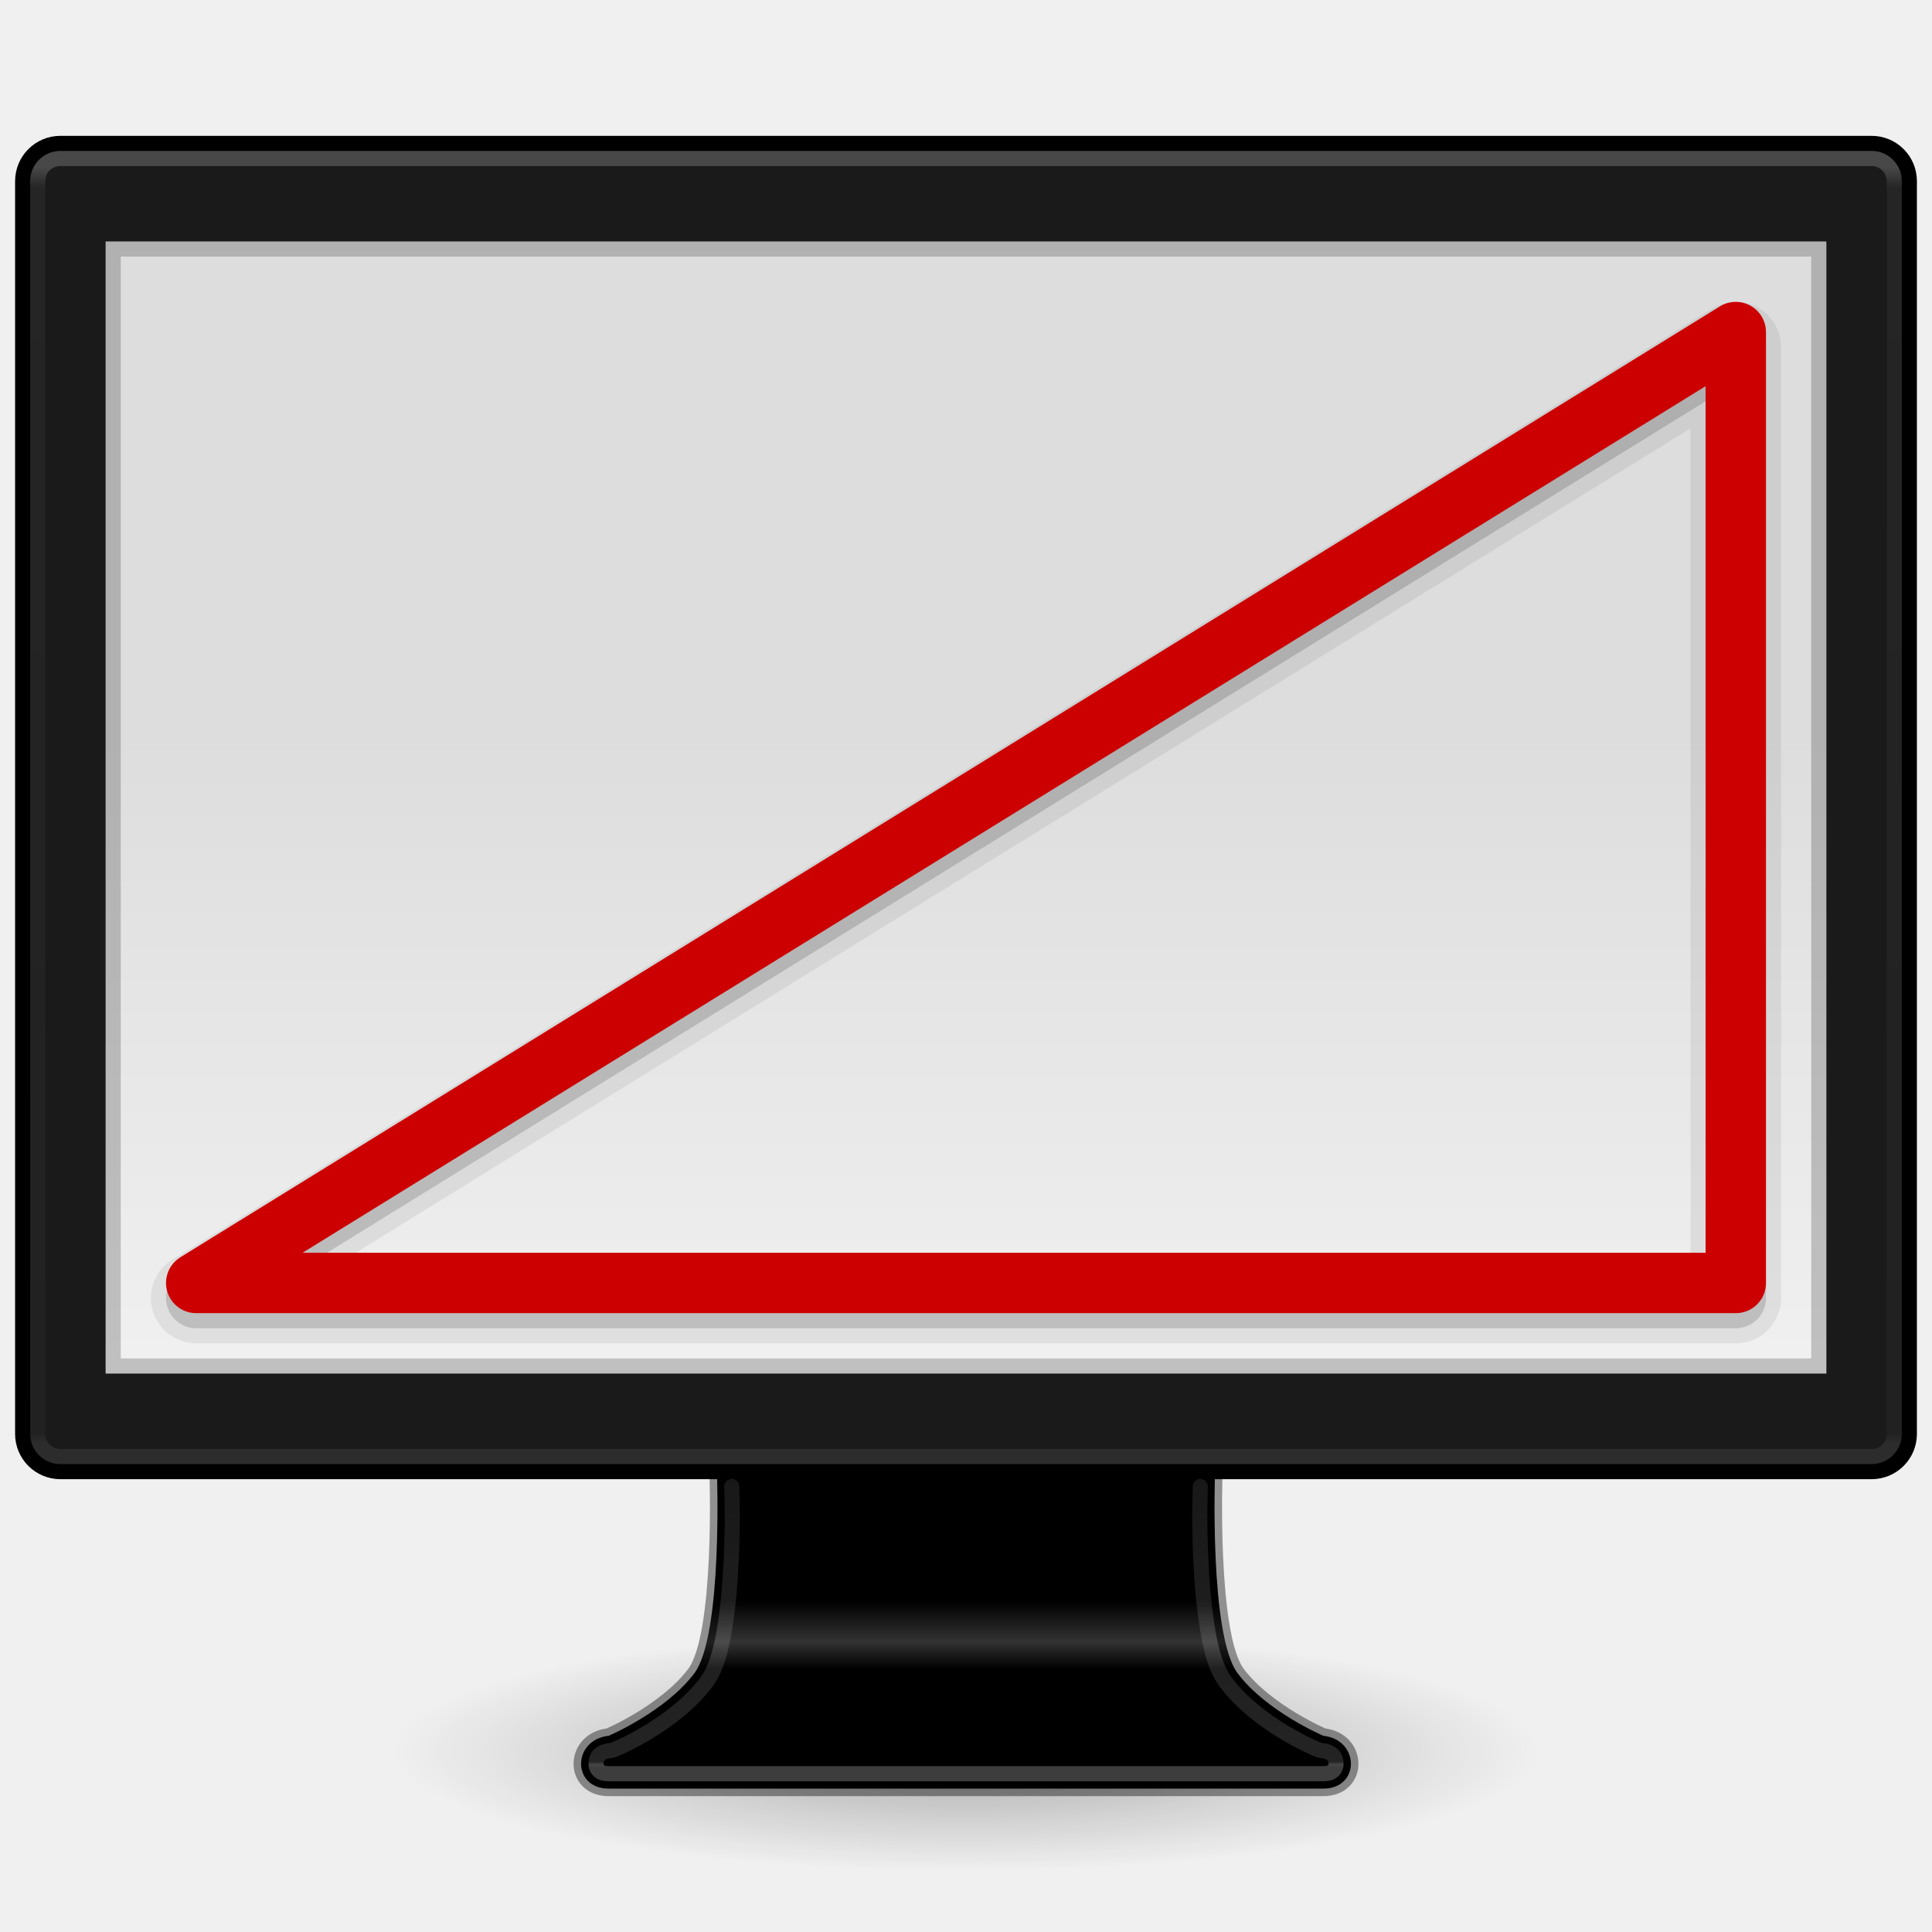
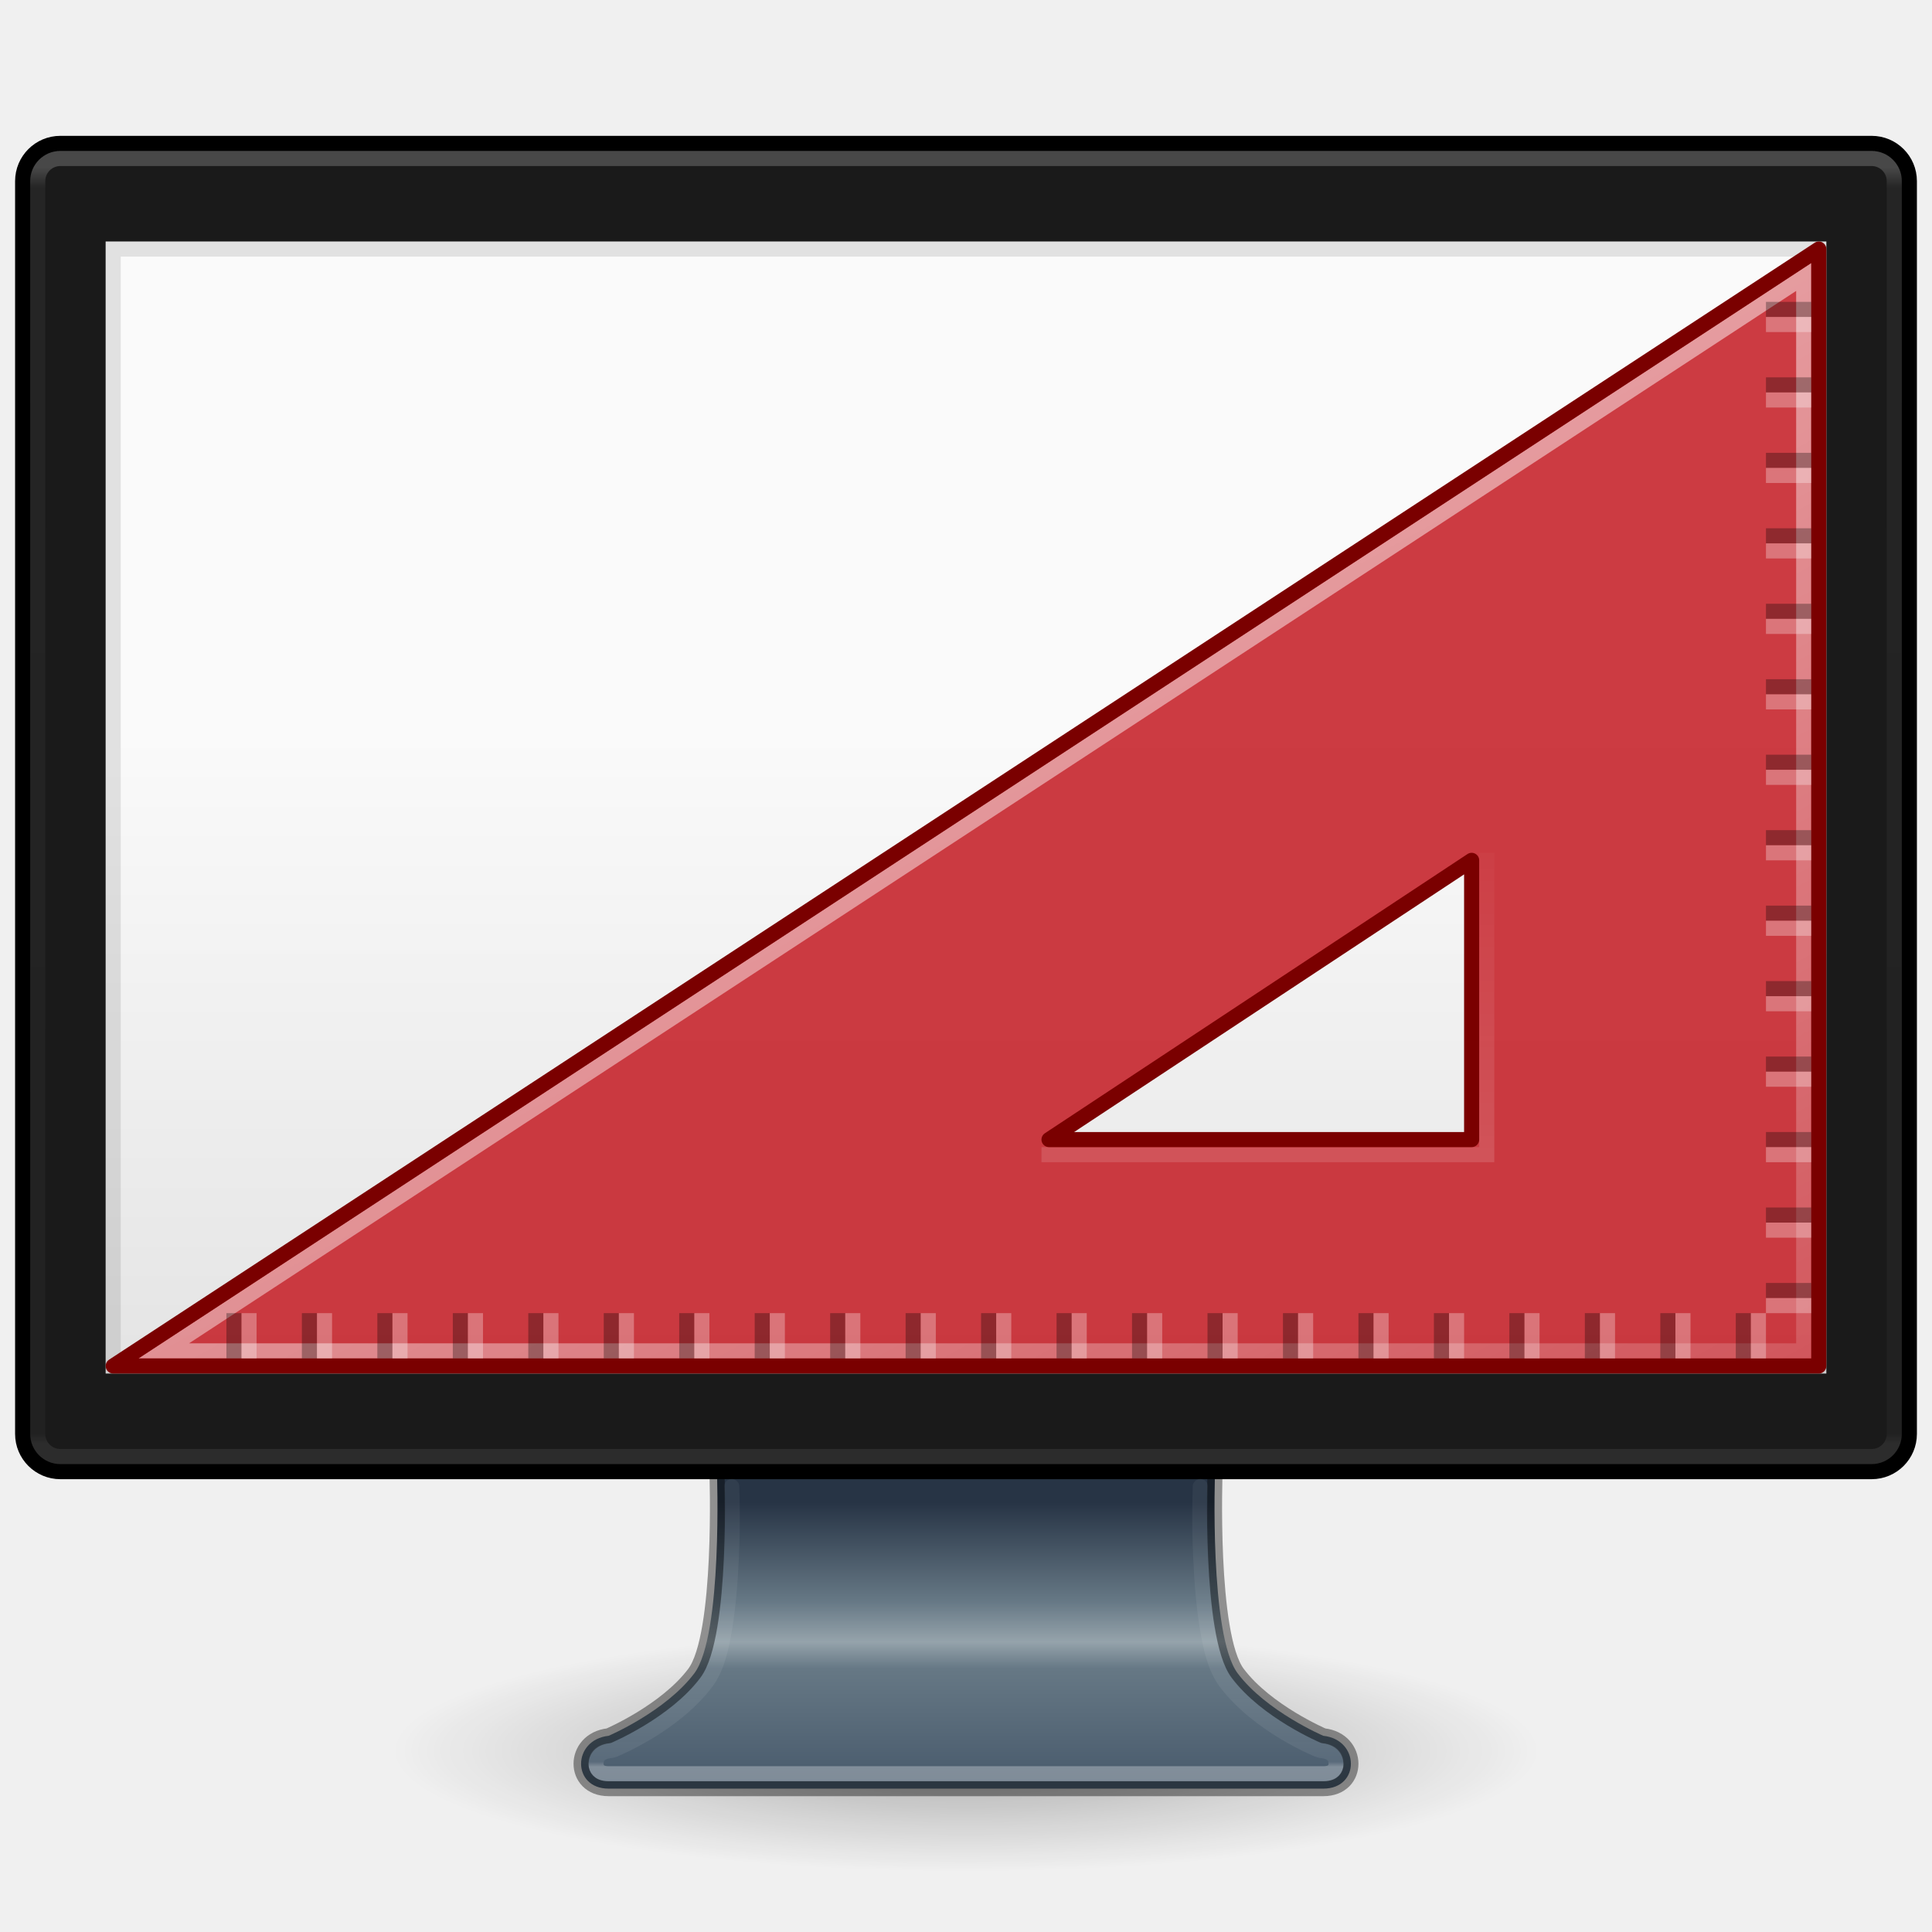
<svg xmlns="http://www.w3.org/2000/svg" xmlns:xlink="http://www.w3.org/1999/xlink" id="svg4569" height="128" width="128" version="1.0">
  <defs id="defs4571">
+     <linearGradient id="linearGradient4306">
+       <stop id="stop4308" style="stop-color:#ffffff;stop-opacity:1" offset="0" />
+       <stop id="stop4310" style="stop-color:#ffffff;stop-opacity:0" offset="1" />
+     </linearGradient>
    <linearGradient id="linearGradient3912">
-       <stop offset="0" style="stop-color:#000000;stop-opacity:1" id="stop3914" />
-       <stop offset="0.35" style="stop-color:#000000;stop-opacity:1" id="stop3916" />
-       <stop offset="0.494" style="stop-color:#333333;stop-opacity:1" id="stop3918" />
-       <stop offset="0.589" style="stop-color:#000000;stop-opacity:1" id="stop3920" />
-       <stop offset="1" style="stop-color:#000000;stop-opacity:1" id="stop3922" />
+       <stop offset="0" style="stop-color:#273445;stop-opacity:1" id="stop3914" />
+       <stop offset="0.35" style="stop-color:#667885;stop-opacity:1" id="stop3916" />
+       <stop offset="0.494" style="stop-color:#95a3ab;stop-opacity:1" id="stop3918" />
+       <stop offset="0.589" style="stop-color:#667885;stop-opacity:1" id="stop3920" />
+       <stop offset="1" style="stop-color:#485a6c;stop-opacity:1" id="stop3922" />
    </linearGradient>
    <linearGradient id="linearGradient6592-2-7">
      <stop offset="0" style="stop-color:#ffffff;stop-opacity:0.275" id="stop6594-0-2" />
      <stop offset="1" style="stop-color:#ffffff;stop-opacity:0" id="stop6596-2-5" />
    </linearGradient>
    <linearGradient id="linearGradient10691-1">
      <stop offset="0" style="stop-color:#000000;stop-opacity:1" id="stop10693-3" />
      <stop offset="1" style="stop-color:#000000;stop-opacity:0" id="stop10695-1" />
    </linearGradient>
    <linearGradient gradientTransform="matrix(2.674662,0,0,2.545971,-893.9789,-122.0911)" gradientUnits="userSpaceOnUse" xlink:href="#linearGradient3912" id="linearGradient3221" y2="94.396" x2="361.106" y1="87.05" x1="361.106" />
    <radialGradient gradientTransform="matrix(5.257031,0,0,1.106743,28.76364,34.52631)" gradientUnits="userSpaceOnUse" xlink:href="#linearGradient10691-1" id="radialGradient3226" fy="73.616" fx="6.703" r="7.228" cy="73.616" cx="6.703" />
    <linearGradient id="linearGradient4084">
      <stop offset="0" style="stop-color:#ffffff;stop-opacity:1" id="stop4086" />
      <stop offset="0.016" style="stop-color:#ffffff;stop-opacity:0.235" id="stop4088" />
      <stop offset="0.993" style="stop-color:#ffffff;stop-opacity:0.157" id="stop4090" />
      <stop offset="1" style="stop-color:#ffffff;stop-opacity:0.392" id="stop4092" />
    </linearGradient>
    <linearGradient id="outerBackgroundGradient-5-0">
-       <stop id="stop3864-8-6-4" offset="0" style="stop-color:#ffffff;stop-opacity:1" />
-       <stop id="stop3866-9-1-86" offset="1" style="stop-color:#dddddd;stop-opacity:1" />
+       <stop id="stop3864-8-6-4" offset="0" style="stop-color:#d4d4d4;stop-opacity:1" />
+       <stop id="stop3866-9-1-86" offset="1" style="stop-color:#fafafa;stop-opacity:1" />
    </linearGradient>
-     <linearGradient xlink:href="#linearGradient6592-2-7" id="linearGradient3141" gradientUnits="userSpaceOnUse" gradientTransform="matrix(3.100001,0,0,3.136008,6821.408,35.08807)" x1="10" y1="-3" x2="20" y2="12" />
+     <linearGradient xlink:href="#linearGradient6592-2-7" id="linearGradient3141" gradientUnits="userSpaceOnUse" gradientTransform="matrix(3.100001,0,0,3.136008,-1.100012,35.08807)" x1="10" y1="-3" x2="20" y2="12" />
    <linearGradient xlink:href="#linearGradient4084" id="linearGradient3144" gradientUnits="userSpaceOnUse" gradientTransform="matrix(3.324324,0,0,2.324324,-15.78381,-2.283757)" x1="24" y1="5.753" x2="24" y2="42.121" />
    <linearGradient xlink:href="#outerBackgroundGradient-5-0" id="linearGradient3148" gradientUnits="userSpaceOnUse" gradientTransform="matrix(2.850001,0,0,3.260869,4.150005,42.08696)" x1="15" y1="24.619" x2="15" y2="2" />
    <linearGradient id="linearGradient4054-5">
-       <stop offset="0" style="stop-color:#666666;stop-opacity:1" id="stop4056-0" />
+       <stop offset="0" style="stop-color:#ffffff;stop-opacity:1" id="stop4056-0" />
      <stop offset="0.017" style="stop-color:#ffffff;stop-opacity:0.235" id="stop4058-4" />
      <stop offset="1" style="stop-color:#ffffff;stop-opacity:0.157" id="stop4060-4" />
      <stop offset="1" style="stop-color:#ffffff;stop-opacity:0.392" id="stop4062-0" />
    </linearGradient>
    <linearGradient xlink:href="#linearGradient4054-5" id="linearGradient3152-7" gradientUnits="userSpaceOnUse" gradientTransform="matrix(1.216216,0,0,0.8378379,2.666359,14.97738)" x1="47.547" y1="121.841" x2="47.547" y2="99.079" />
+     <linearGradient x1="185.258" y1="25.016" x2="172.441" y2="40.299" id="linearGradient3289" xlink:href="#linearGradient4306" gradientUnits="userSpaceOnUse" gradientTransform="matrix(-6.182251,0,0,4.067271,1210.076,-54.76382)" />
+     <linearGradient x1="182" y1="33" x2="182" y2="24.52" id="linearGradient3286" xlink:href="#linearGradient6592-2-7" gradientUnits="userSpaceOnUse" gradientTransform="matrix(-4.62065,0,0,3.041054,927.7364,-22.27385)" />
  </defs>
-   <path style="opacity:0.3;fill:url(#radialGradient3226);fill-opacity:1;fill-rule:nonzero;stroke:none;stroke-width:0.8;marker:none;visibility:visible;display:inline;overflow:visible" id="path2589" d="m 102,116 c 0,4.418 -17.013,8 -38,8 C 43.013,124 26,120.418 26,116 26,111.582 43.013,108 64,108 84.987,108 102,111.582 102,116 l 0,0 z" />
-   <path style="fill:url(#linearGradient3221);fill-opacity:1;fill-rule:nonzero;stroke:none;stroke-width:0.998;stroke-linecap:round;stroke-linejoin:round;stroke-miterlimit:4;stroke-opacity:1;stroke-dasharray:none;stroke-dashoffset:0.5;marker:none;visibility:visible;display:inline;overflow:visible;enable-background:new" id="rect1789" d="m 47.5,97.499 c 0,0 0.398,10.839 -1.501,13.365 -1.898,2.526 -5.675,4.137 -5.675,4.137 -2.424,0.265 -2.444,3.5 0,3.5 l 47.351,0 c 2.444,0 2.424,-3.238 0,-3.5 0,0 -3.777,-1.61 -5.675,-4.137 C 80.103,108.338 80.5,97.499 80.5,97.499 l -32.983,0 -0.017,0 z" />
-   <path style="display:inline;overflow:visible;visibility:visible;fill:none;fill-opacity:1;fill-rule:nonzero;stroke:#000000;stroke-width:0.998;stroke-linecap:round;stroke-linejoin:round;stroke-miterlimit:4;stroke-dasharray:none;stroke-dashoffset:0.5;stroke-opacity:1;marker:none;enable-background:new;color:#000000;clip-rule:nonzero;opacity:0.4;isolation:auto;mix-blend-mode:normal;color-interpolation:sRGB;color-interpolation-filters:linearRGB;solid-color:#000000;solid-opacity:1;filter-blend-mode:normal;filter-gaussianBlur-deviation:0;color-rendering:auto;image-rendering:auto;shape-rendering:auto;text-rendering:auto" id="rect1789-8" d="m 47.5,97.499 c 0,0 0.398,10.839 -1.501,13.365 -1.898,2.526 -5.675,4.137 -5.675,4.137 -2.424,0.265 -2.444,3.5 0,3.5 l 47.351,0 c 2.444,0 2.424,-3.238 0,-3.5 0,0 -3.777,-1.61 -5.675,-4.137 C 80.103,108.338 80.5,97.499 80.5,97.499 l -32.983,0 -0.017,0 z" />
-   <rect style="fill:#1a1a1a;fill-opacity:1;stroke:#000000;stroke-width:1;stroke-linecap:round;stroke-linejoin:round;stroke-miterlimit:4;stroke-dasharray:none;stroke-dashoffset:0.5;stroke-opacity:1" id="rect2722-7" y="9.5" x="1.5" ry="2.5" rx="2.5" height="88" width="125" />
-   <path id="rect2722-0" d="m 7,16 114,0 0,75 -114,0 z" style="display:inline;fill:url(#linearGradient3148);fill-opacity:1;stroke:none" />
-   <rect style="opacity:0.2;fill:none;stroke:url(#linearGradient3144);stroke-width:1;stroke-linecap:round;stroke-linejoin:round;stroke-miterlimit:4;stroke-dasharray:none;stroke-dashoffset:0;stroke-opacity:1" id="rect6741" y="10.5" x="2.5" ry="1.5" rx="1.5" height="86" width="123" />
-   <path id="rect2722-0-3" d="M 7 16 L 7 91 L 121 91 L 121 16 L 7 16 z M 8 17 L 120 17 L 120 90 L 8 90 L 8 17 z " style="display:inline;fill:#000000;fill-opacity:1;stroke:none;color:#000000;clip-rule:nonzero;overflow:visible;visibility:visible;opacity:0.2;isolation:auto;mix-blend-mode:normal;color-interpolation:sRGB;color-interpolation-filters:linearRGB;solid-color:#000000;solid-opacity:1;fill-rule:nonzero;stroke-width:1;stroke-linecap:butt;stroke-linejoin:miter;stroke-miterlimit:4;stroke-dasharray:none;stroke-dashoffset:0;stroke-opacity:1;filter-blend-mode:normal;filter-gaussianBlur-deviation:0;color-rendering:auto;image-rendering:auto;shape-rendering:auto;text-rendering:auto;enable-background:accumulate" />
-   <path id="rect3872" d="m 6824.508,10 0,56.448 124,-41.16 0,-15.288 z" style="display:inline;opacity:0.2;fill:url(#linearGradient3141);fill-opacity:1;stroke:none" />
-   <path id="path4419" d="m 48.479,98.486 c 0.021,0.734 0.084,2.26 -0.031,4.793 -0.07,1.537 -0.199,3.159 -0.439,4.594 -0.24,1.435 -0.531,2.666 -1.219,3.582 -2.155,2.868 -6.078,4.453 -6.078,4.453 -0.089,0.038 -0.183,0.062 -0.279,0.072 -0.781,0.086 -0.944,0.504 -0.945,0.871 -5.46e-4,0.183 0.06,0.336 0.168,0.445 0.108,0.11 0.277,0.217 0.67,0.217 l 47.352,0 c 0.393,0 0.561,-0.107 0.67,-0.217 0.109,-0.11 0.17,-0.262 0.17,-0.445 -0.001,-0.367 -0.165,-0.787 -0.945,-0.871 -0.097,-0.01 -0.192,-0.034 -0.281,-0.072 0,0 -3.923,-1.585 -6.078,-4.453 -0.688,-0.916 -0.979,-2.147 -1.219,-3.582 -0.24,-1.435 -0.369,-3.057 -0.439,-4.594 -0.115,-2.533 -0.052,-4.059 -0.031,-4.793" style="color:#000000;clip-rule:nonzero;display:inline;overflow:visible;visibility:visible;opacity:0.6;isolation:auto;mix-blend-mode:normal;color-interpolation:sRGB;color-interpolation-filters:linearRGB;solid-color:#000000;solid-opacity:1;fill:none;fill-opacity:1;fill-rule:nonzero;stroke:url(#linearGradient3152-7);stroke-width:1;stroke-linecap:round;stroke-linejoin:round;stroke-miterlimit:4;stroke-dasharray:none;stroke-dashoffset:0;stroke-opacity:1;marker:none;color-rendering:auto;image-rendering:auto;shape-rendering:auto;text-rendering:auto;enable-background:accumulate" />
-   <path style="opacity:0.07;fill:none;fill-opacity:1;stroke:#000000;stroke-width:6;stroke-linejoin:round;stroke-miterlimit:4;stroke-dasharray:none;stroke-opacity:1" d="M 115,23 115,86 12.999,86 Z" id="path4180" />
-   <path id="path4178" d="M 115,23 115,86 12.999,86 Z" style="opacity:0.15;fill:none;fill-opacity:1;stroke:#000000;stroke-width:4;stroke-linejoin:round;stroke-miterlimit:4;stroke-dasharray:none;stroke-opacity:1" />
-   <path style="opacity:1;fill:none;fill-opacity:1;stroke:#cc0000;stroke-width:4;stroke-linejoin:round;stroke-miterlimit:4;stroke-dasharray:none;stroke-opacity:1" d="M 115,22 115,85 12.999,85 Z" id="rect4343" />
+   <g id="g4268">
+     <g id="g4215">
+       <path style="display:inline;overflow:visible;visibility:visible;opacity:0.3;fill:url(#radialGradient3226);fill-opacity:1;fill-rule:nonzero;stroke:none;stroke-width:0.8;marker:none" id="path2589" d="m 102,116 c 0,4.418 -17.013,8 -38,8 C 43.013,124 26,120.418 26,116 26,111.582 43.013,108 64,108 84.987,108 102,111.582 102,116 l 0,0 z" />
+       <path style="display:inline;overflow:visible;visibility:visible;fill:url(#linearGradient3221);fill-opacity:1;fill-rule:nonzero;stroke:none;stroke-width:0.998;stroke-linecap:round;stroke-linejoin:round;stroke-miterlimit:4;stroke-dasharray:none;stroke-dashoffset:0.5;stroke-opacity:1;marker:none;enable-background:new" id="rect1789" d="m 47.5,97.499 c 0,0 0.398,10.839 -1.501,13.365 -1.898,2.526 -5.675,4.137 -5.675,4.137 -2.424,0.265 -2.444,3.5 0,3.5 l 47.351,0 c 2.444,0 2.424,-3.238 0,-3.5 0,0 -3.777,-1.61 -5.675,-4.137 C 80.103,108.338 80.5,97.499 80.5,97.499 l -32.983,0 -0.017,0 z" />
+       <path style="color:#000000;clip-rule:nonzero;display:inline;overflow:visible;visibility:visible;opacity:0.4;isolation:auto;mix-blend-mode:normal;color-interpolation:sRGB;color-interpolation-filters:linearRGB;solid-color:#000000;solid-opacity:1;fill:none;fill-opacity:1;fill-rule:nonzero;stroke:#000000;stroke-width:1;stroke-linecap:round;stroke-linejoin:round;stroke-miterlimit:4;stroke-dasharray:none;stroke-dashoffset:0.5;stroke-opacity:1;marker:none;color-rendering:auto;image-rendering:auto;shape-rendering:auto;text-rendering:auto;enable-background:new" id="rect1789-8" d="m 47.5,97.499 c 0,0 0.398,10.839 -1.501,13.365 -1.898,2.526 -5.675,4.137 -5.675,4.137 -2.424,0.265 -2.444,3.5 0,3.5 l 47.351,0 c 2.444,0 2.424,-3.238 0,-3.5 0,0 -3.777,-1.61 -5.675,-4.137 C 80.103,108.338 80.5,97.499 80.5,97.499 l -32.983,0 -0.017,0 z" />
+       <rect style="fill:#1a1a1a;fill-opacity:1;stroke:#000000;stroke-width:1;stroke-linecap:round;stroke-linejoin:round;stroke-miterlimit:4;stroke-dasharray:none;stroke-dashoffset:0.5;stroke-opacity:1" id="rect2722-7" y="9.5" x="1.5" ry="2.5" rx="2.5" height="88" width="125" />
+       <path id="rect2722-0" d="m 7,16 114,0 0,75 -114,0 z" style="display:inline;fill:url(#linearGradient3148);fill-opacity:1;stroke:none" />
+       <rect style="opacity:0.2;fill:none;stroke:url(#linearGradient3144);stroke-width:1;stroke-linecap:round;stroke-linejoin:round;stroke-miterlimit:4;stroke-dasharray:none;stroke-dashoffset:0;stroke-opacity:1" id="rect6741" y="10.5" x="2.5" ry="1.5" rx="1.5" height="86" width="123" />
+       <path id="rect2722-0-3" d="m 7,16 0,75 114,0 0,-75 -114,0 z m 1,1 112,0 0,73 L 8,90 8,17 Z" style="color:#000000;clip-rule:nonzero;display:inline;overflow:visible;visibility:visible;opacity:0.1;isolation:auto;mix-blend-mode:normal;color-interpolation:sRGB;color-interpolation-filters:linearRGB;solid-color:#000000;solid-opacity:1;fill:#000000;fill-opacity:1;fill-rule:nonzero;stroke:none;stroke-width:1;stroke-linecap:butt;stroke-linejoin:miter;stroke-miterlimit:4;stroke-dasharray:none;stroke-dashoffset:0;stroke-opacity:1;color-rendering:auto;image-rendering:auto;shape-rendering:auto;text-rendering:auto;enable-background:accumulate" />
+       <path id="path4419" d="m 48.479,98.486 c 0.021,0.734 0.084,2.26 -0.031,4.793 -0.07,1.537 -0.199,3.159 -0.439,4.594 -0.24,1.435 -0.531,2.666 -1.219,3.582 -2.155,2.868 -6.078,4.453 -6.078,4.453 -0.089,0.038 -0.183,0.062 -0.279,0.072 -0.781,0.086 -0.944,0.504 -0.945,0.871 -5.46e-4,0.183 0.06,0.336 0.168,0.445 0.108,0.11 0.277,0.217 0.67,0.217 l 47.352,0 c 0.393,0 0.561,-0.107 0.67,-0.217 0.109,-0.11 0.17,-0.262 0.17,-0.445 -0.001,-0.367 -0.165,-0.787 -0.945,-0.871 -0.097,-0.01 -0.192,-0.034 -0.281,-0.072 0,0 -3.923,-1.585 -6.078,-4.453 -0.688,-0.916 -0.979,-2.147 -1.219,-3.582 -0.24,-1.435 -0.369,-3.057 -0.439,-4.594 -0.115,-2.533 -0.052,-4.059 -0.031,-4.793" style="color:#000000;clip-rule:nonzero;display:inline;overflow:visible;visibility:visible;opacity:0.3;isolation:auto;mix-blend-mode:normal;color-interpolation:sRGB;color-interpolation-filters:linearRGB;solid-color:#000000;solid-opacity:1;fill:none;fill-opacity:1;fill-rule:nonzero;stroke:url(#linearGradient3152-7);stroke-width:1;stroke-linecap:round;stroke-linejoin:round;stroke-miterlimit:4;stroke-dasharray:none;stroke-dashoffset:0;stroke-opacity:1;marker:none;color-rendering:auto;image-rendering:auto;shape-rendering:auto;text-rendering:auto;enable-background:accumulate" />
+     </g>
+     <g id="g4258">
+       <path style="color:#000000;display:inline;overflow:visible;visibility:visible;fill:#c6262e;fill-opacity:1;fill-rule:evenodd;stroke:none;stroke-width:1;stroke-linecap:butt;stroke-linejoin:round;stroke-miterlimit:4;stroke-dasharray:none;stroke-dashoffset:0;stroke-opacity:1;marker:none;enable-background:accumulate;opacity:0.9" id="path4238" d="M 120.5,16.5 7.5,90.5 120.5,90.5 Z m -23,40.5 0,18.5 -28,0 z" />
+       <path style="opacity:0.5;fill:none;stroke:url(#linearGradient3289);stroke-width:1px;stroke-linecap:butt;stroke-linejoin:miter;stroke-opacity:1" id="path3981" d="M 119.5,18.349 119.5,89.5 10.847,89.5 Z" />
+       <path style="opacity:0.5;fill:none;stroke:url(#linearGradient3286);stroke-width:1px;stroke-linecap:butt;stroke-linejoin:miter;stroke-opacity:1" id="path3981-5" d="m 98.5,56.5 0,20 -29.5,0" />
+       <path d="M 120.5,16.5 7.5,90.5 120.5,90.5 Z m -23,40.5 0,18.5 -28,0 z" id="path4269" style="color:#000000;display:inline;overflow:visible;visibility:visible;fill:none;fill-opacity:0.588;fill-rule:evenodd;stroke:#7a0000;stroke-width:1;stroke-linecap:butt;stroke-linejoin:round;stroke-miterlimit:4;stroke-dasharray:none;stroke-dashoffset:0;stroke-opacity:1;marker:none;enable-background:accumulate" />
+       <path style="color:#000000;clip-rule:nonzero;display:inline;overflow:visible;visibility:visible;opacity:0.3;isolation:auto;mix-blend-mode:normal;color-interpolation:sRGB;color-interpolation-filters:linearRGB;solid-color:#000000;solid-opacity:1;fill:#000000;fill-opacity:1;fill-rule:nonzero;stroke:none;stroke-width:1;stroke-linecap:round;stroke-linejoin:round;stroke-miterlimit:4;stroke-dasharray:none;stroke-dashoffset:0;stroke-opacity:1;marker:none;color-rendering:auto;image-rendering:auto;shape-rendering:auto;text-rendering:auto;enable-background:accumulate" d="M 15 87 L 15 90 L 16 90 L 16 87 L 15 87 z M 20 87 L 20 90 L 21 90 L 21 87 L 20 87 z M 25 87 L 25 90 L 26 90 L 26 87 L 25 87 z M 30 87 L 30 90 L 31 90 L 31 87 L 30 87 z M 35 87 L 35 90 L 36 90 L 36 87 L 35 87 z M 40 87 L 40 90 L 41 90 L 41 87 L 40 87 z M 45 87 L 45 90 L 46 90 L 46 87 L 45 87 z M 50 87 L 50 90 L 51 90 L 51 87 L 50 87 z M 55 87 L 55 90 L 56 90 L 56 87 L 55 87 z M 60 87 L 60 90 L 61 90 L 61 87 L 60 87 z M 65 87 L 65 90 L 66 90 L 66 87 L 65 87 z M 70 87 L 70 90 L 71 90 L 71 87 L 70 87 z M 75 87 L 75 90 L 76 90 L 76 87 L 75 87 z M 80 87 L 80 90 L 81 90 L 81 87 L 80 87 z M 85 87 L 85 90 L 86 90 L 86 87 L 85 87 z M 90 87 L 90 90 L 91 90 L 91 87 L 90 87 z M 95 87 L 95 90 L 96 90 L 96 87 L 95 87 z M 100 87 L 100 90 L 101 90 L 101 87 L 100 87 z M 105 87 L 105 90 L 106 90 L 106 87 L 105 87 z M 110 87 L 110 90 L 111 90 L 111 87 L 110 87 z M 115 87 L 115 90 L 116 90 L 116 87 L 115 87 z " id="rect4273" />
+       <path style="color:#000000;clip-rule:nonzero;display:inline;overflow:visible;visibility:visible;opacity:0.3;isolation:auto;mix-blend-mode:normal;color-interpolation:sRGB;color-interpolation-filters:linearRGB;solid-color:#000000;solid-opacity:1;fill:#000000;fill-opacity:1;fill-rule:nonzero;stroke:none;stroke-width:1;stroke-linecap:round;stroke-linejoin:round;stroke-miterlimit:4;stroke-dasharray:none;stroke-dashoffset:0;stroke-opacity:1;marker:none;color-rendering:auto;image-rendering:auto;shape-rendering:auto;text-rendering:auto;enable-background:accumulate" d="M 117 20 L 117 21 L 120 21 L 120 20 L 117 20 z M 117 25 L 117 26 L 120 26 L 120 25 L 117 25 z M 117 30 L 117 31 L 120 31 L 120 30 L 117 30 z M 117 35 L 117 36 L 120 36 L 120 35 L 117 35 z M 117 40 L 117 41 L 120 41 L 120 40 L 117 40 z M 117 45 L 117 46 L 120 46 L 120 45 L 117 45 z M 117 50 L 117 51 L 120 51 L 120 50 L 117 50 z M 117 55 L 117 56 L 120 56 L 120 55 L 117 55 z M 117 60 L 117 61 L 120 61 L 120 60 L 117 60 z M 117 65 L 117 66 L 120 66 L 120 65 L 117 65 z M 117 70 L 117 71 L 120 71 L 120 70 L 117 70 z M 117 75 L 117 76 L 120 76 L 120 75 L 117 75 z M 117 80 L 117 81 L 120 81 L 120 80 L 117 80 z M 117 85 L 117 86 L 120 86 L 120 85 L 117 85 z " id="path4300" />
+       <path style="color:#000000;clip-rule:nonzero;display:inline;overflow:visible;visibility:visible;opacity:0.3;isolation:auto;mix-blend-mode:normal;color-interpolation:sRGB;color-interpolation-filters:linearRGB;solid-color:#000000;solid-opacity:1;fill:#ffffff;fill-opacity:1;fill-rule:nonzero;stroke:none;stroke-width:1;stroke-linecap:round;stroke-linejoin:round;stroke-miterlimit:4;stroke-dasharray:none;stroke-dashoffset:0;stroke-opacity:1;marker:none;color-rendering:auto;image-rendering:auto;shape-rendering:auto;text-rendering:auto;enable-background:accumulate" d="M 117 21 L 117 22 L 120 22 L 120 21 L 117 21 z M 117 26 L 117 27 L 120 27 L 120 26 L 117 26 z M 117 31 L 117 32 L 120 32 L 120 31 L 117 31 z M 117 36 L 117 37 L 120 37 L 120 36 L 117 36 z M 117 41 L 117 42 L 120 42 L 120 41 L 117 41 z M 117 46 L 117 47 L 120 47 L 120 46 L 117 46 z M 117 51 L 117 52 L 120 52 L 120 51 L 117 51 z M 117 56 L 117 57 L 120 57 L 120 56 L 117 56 z M 117 61 L 117 62 L 120 62 L 120 61 L 117 61 z M 117 66 L 117 67 L 120 67 L 120 66 L 117 66 z M 117 71 L 117 72 L 120 72 L 120 71 L 117 71 z M 117 76 L 117 77 L 120 77 L 120 76 L 117 76 z M 117 81 L 117 82 L 120 82 L 120 81 L 117 81 z M 117 86 L 117 87 L 120 87 L 120 86 L 117 86 z " id="path4302" />
+       <path style="color:#000000;clip-rule:nonzero;display:inline;overflow:visible;visibility:visible;opacity:0.3;isolation:auto;mix-blend-mode:normal;color-interpolation:sRGB;color-interpolation-filters:linearRGB;solid-color:#000000;solid-opacity:1;fill:#ffffff;fill-opacity:1;fill-rule:nonzero;stroke:none;stroke-width:1;stroke-linecap:round;stroke-linejoin:round;stroke-miterlimit:4;stroke-dasharray:none;stroke-dashoffset:0;stroke-opacity:1;marker:none;color-rendering:auto;image-rendering:auto;shape-rendering:auto;text-rendering:auto;enable-background:accumulate" d="M 16 87 L 16 90 L 17 90 L 17 87 L 16 87 z M 21 87 L 21 90 L 22 90 L 22 87 L 21 87 z M 26 87 L 26 90 L 27 90 L 27 87 L 26 87 z M 31 87 L 31 90 L 32 90 L 32 87 L 31 87 z M 36 87 L 36 90 L 37 90 L 37 87 L 36 87 z M 41 87 L 41 90 L 42 90 L 42 87 L 41 87 z M 46 87 L 46 90 L 47 90 L 47 87 L 46 87 z M 51 87 L 51 90 L 52 90 L 52 87 L 51 87 z M 56 87 L 56 90 L 57 90 L 57 87 L 56 87 z M 61 87 L 61 90 L 62 90 L 62 87 L 61 87 z M 66 87 L 66 90 L 67 90 L 67 87 L 66 87 z M 71 87 L 71 90 L 72 90 L 72 87 L 71 87 z M 76 87 L 76 90 L 77 90 L 77 87 L 76 87 z M 81 87 L 81 90 L 82 90 L 82 87 L 81 87 z M 86 87 L 86 90 L 87 90 L 87 87 L 86 87 z M 91 87 L 91 90 L 92 90 L 92 87 L 91 87 z M 96 87 L 96 90 L 97 90 L 97 87 L 96 87 z M 101 87 L 101 90 L 102 90 L 102 87 L 101 87 z M 106 87 L 106 90 L 107 90 L 107 87 L 106 87 z M 111 87 L 111 90 L 112 90 L 112 87 L 111 87 z M 116 87 L 116 90 L 117 90 L 117 87 L 116 87 z " id="path4304" />
+     </g>
+   </g>
</svg>
